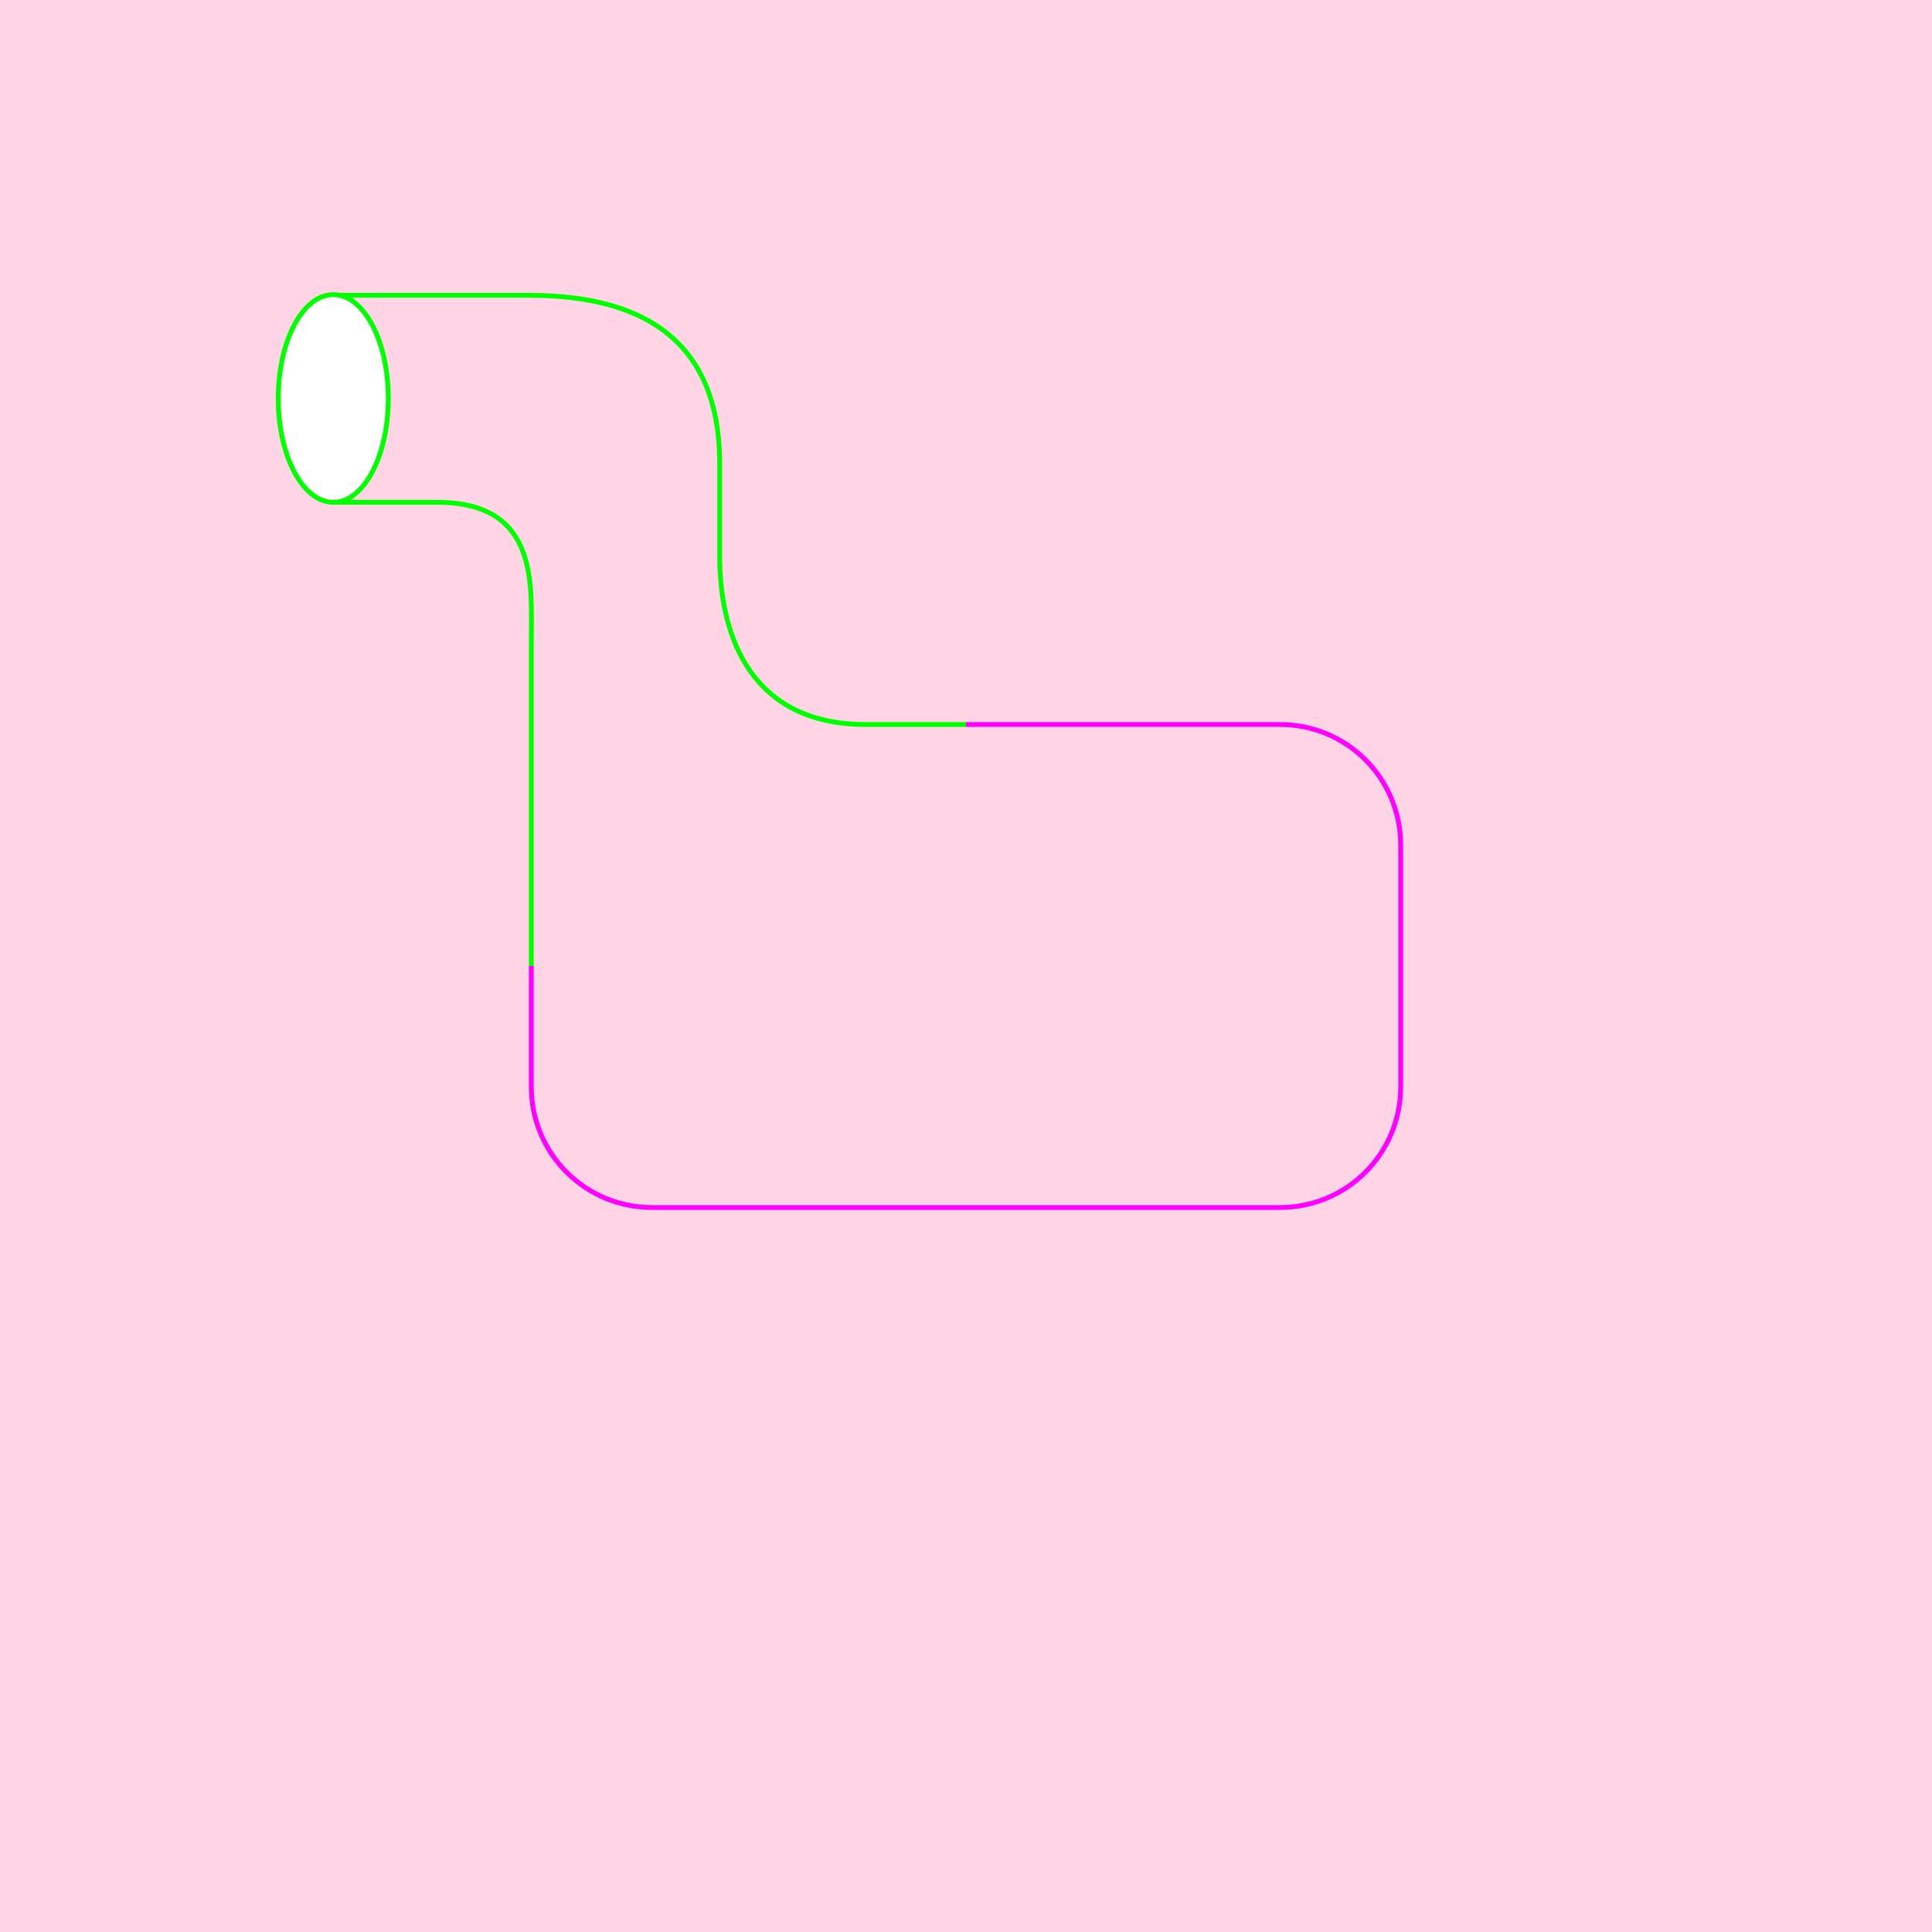
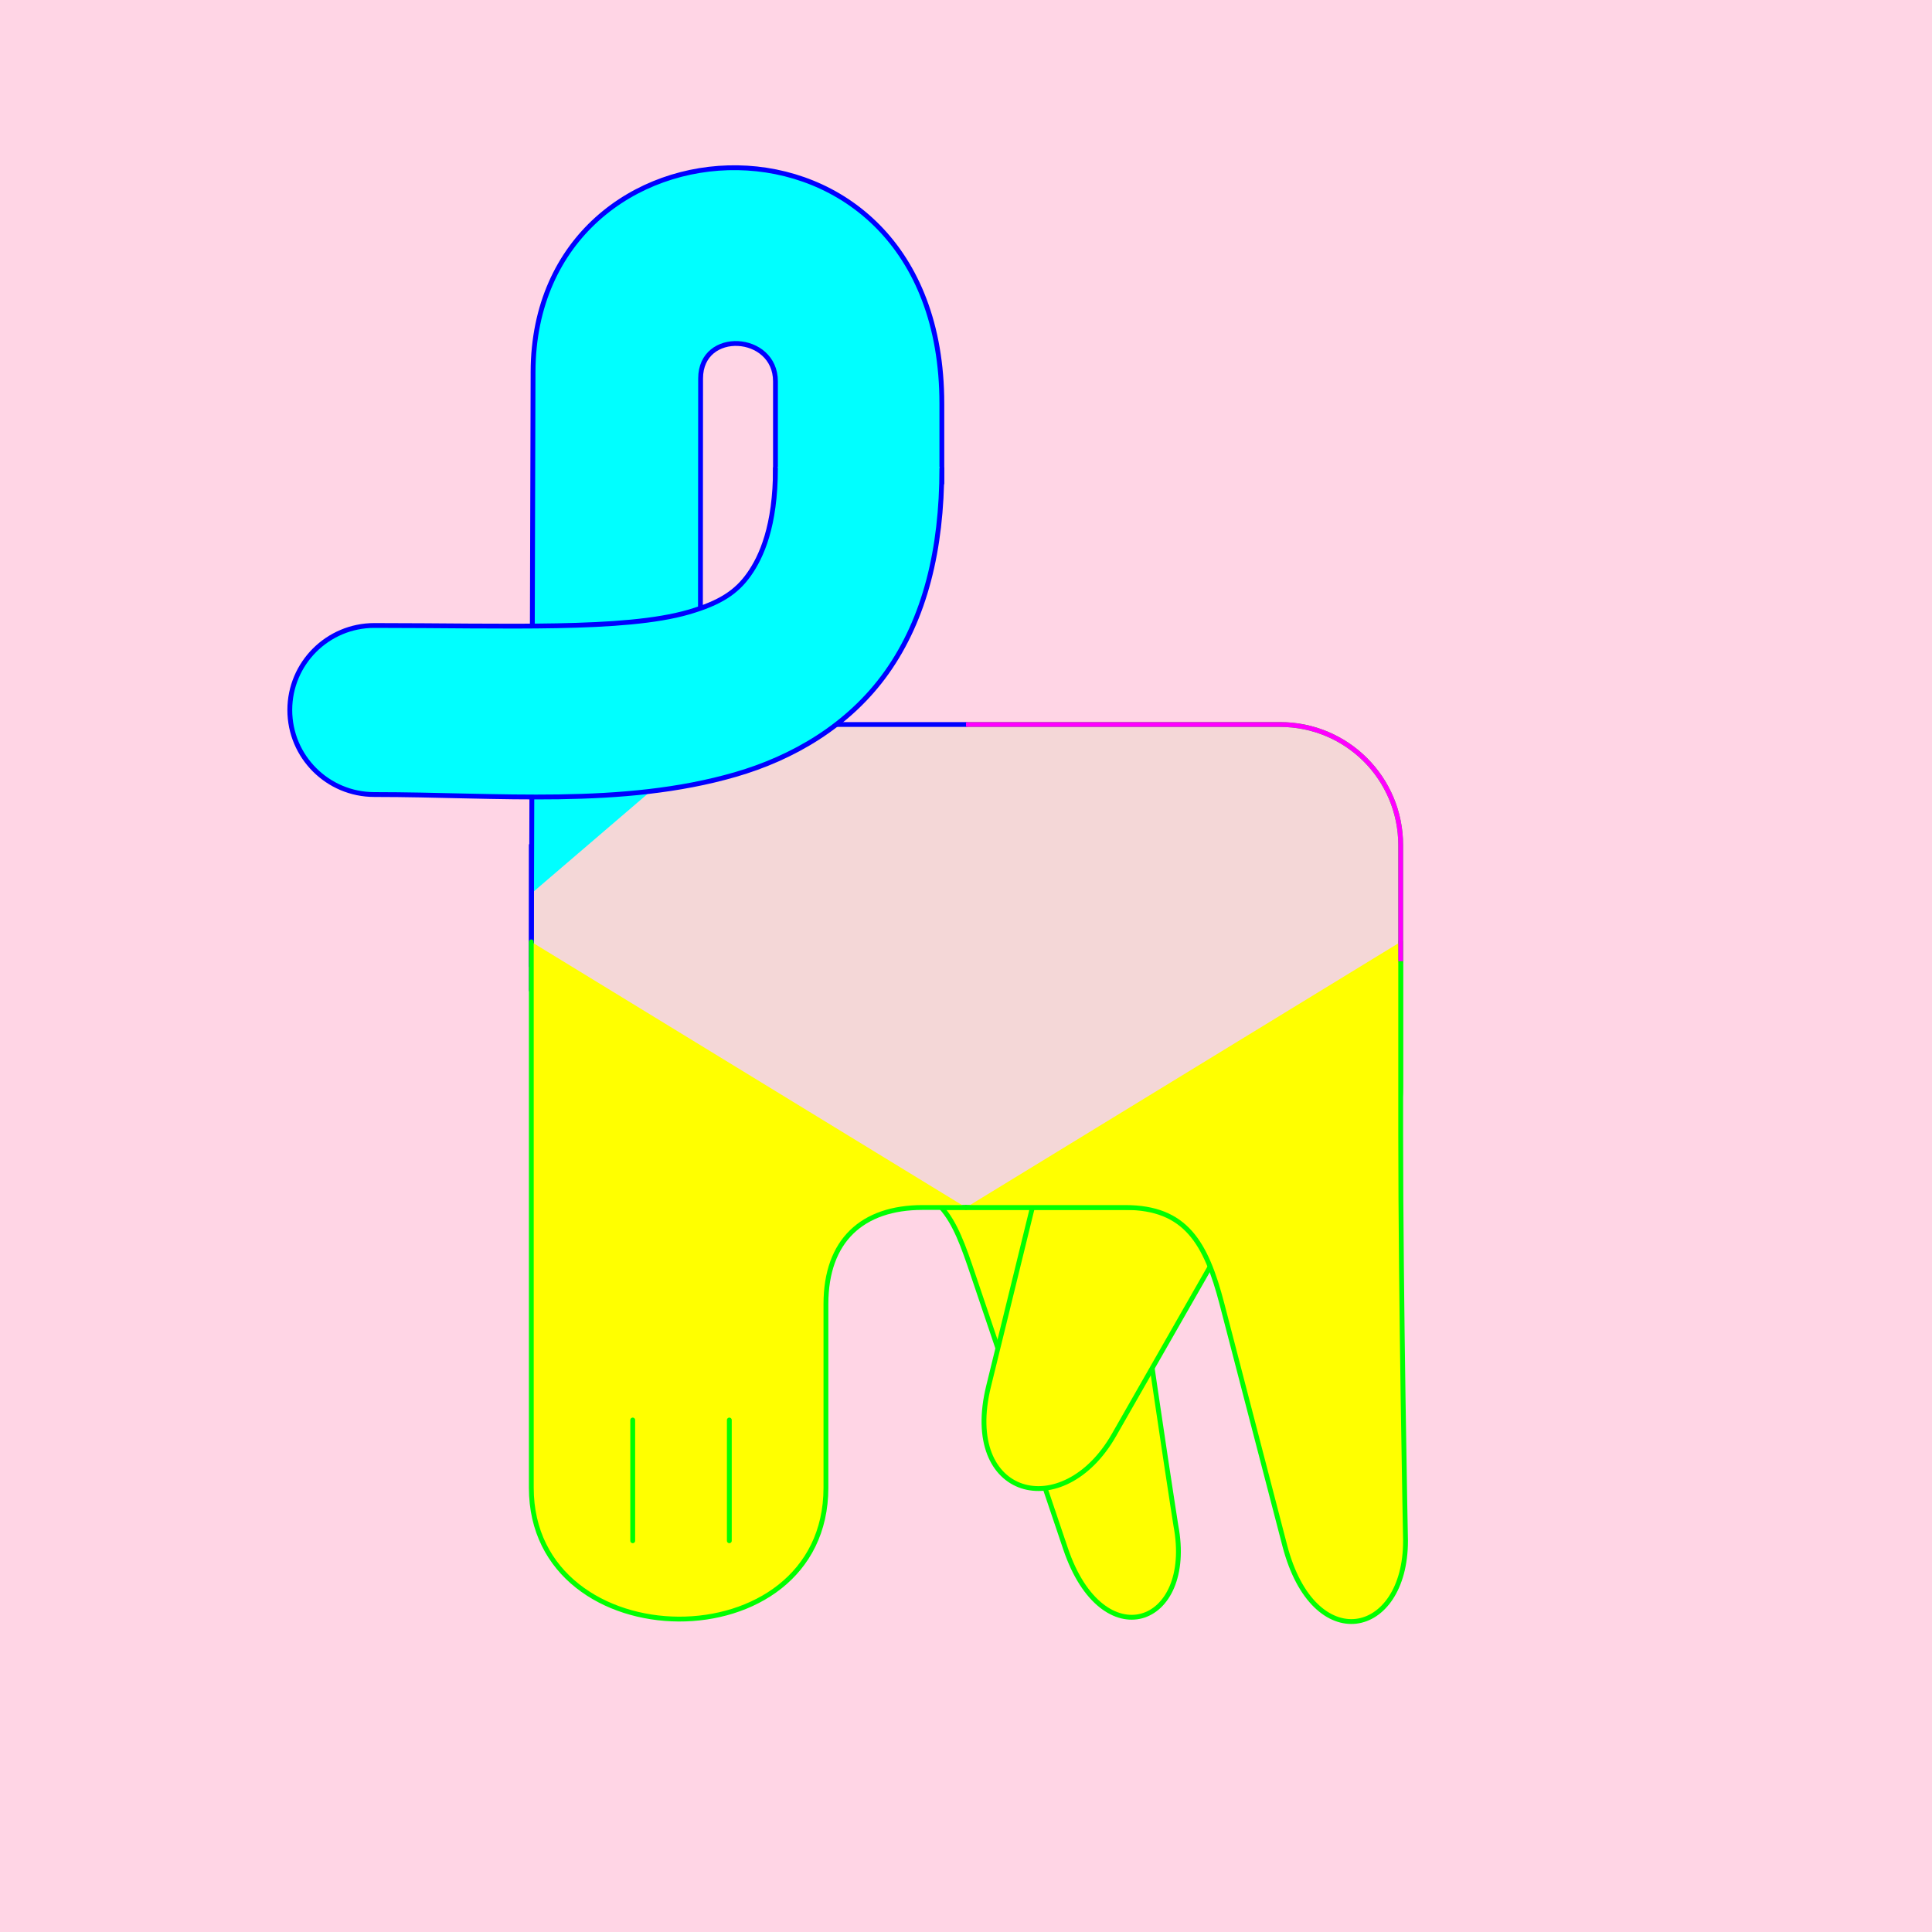
<svg xmlns="http://www.w3.org/2000/svg" style="display:inline" version="1.1" id="svg2902" height="400" width="400">
  <defs id="defs2904" />
  <g id="bg">
-     <path style="fill:#ffd5e5" d="M 400,400 400,0 0,0 0,400 z" id="bgrect" />
+     <path style="fill:#ffd5e5" d="M 400,400 V 0 H 0 v 400 z" id="bgrect" />
  </g>
  <g id="layer1" style="display:none" />
  <g id="layer2" style="display:none">
    <path style="display:inline;fill:none;fill-rule:evenodd;stroke:#ffaaaa;stroke-width:50;stroke-linecap:round;stroke-linejoin:miter;stroke-miterlimit:4;stroke-dasharray:none;stroke-opacity:1" d="m 134.5,155 v -50 c 0,-36.325 28.733,-50 50,-50 h 56" id="path1044-2" />
    <path style="display:inline;fill:none;fill-rule:evenodd;stroke:#ffff00;stroke-width:50;stroke-linecap:round;stroke-linejoin:miter;stroke-miterlimit:4;stroke-dasharray:none;stroke-opacity:1" d="M 134.5,185.531 V 85.326" id="path1044-5" />
    <path id="rect70" style="fill:none;stroke:#ff00ff;stroke-width:1px" d="m 135,150 h 130 c 13.85,0 25,11.15 25,25 v 50 c 0,13.85 -11.15,25 -25,25 H 135 c -13.85,0 -25,-11.15 -25,-25 v -50 c 0,-13.85 11.15,-25 25,-25 z" />
    <path id="path73" style="fill:none;stroke:#0000ff;stroke-width:1px;stroke-linecap:round" d="m 110,200 v -25 c 0,-13.85 11.15,-25 25,-25 h 65" />
    <rect style="color:#000000;display:inline;overflow:visible;fill:none;stroke:#00ff00;stroke-width:1;stroke-linecap:round;stroke-linejoin:bevel" id="rect993-5" width="49" height="49" x="110" y="120" rx="16.761" ry="16.761" />
    <path style="display:inline;fill:none;fill-rule:evenodd;stroke:#00ffff;stroke-width:35;stroke-linecap:round;stroke-linejoin:miter;stroke-miterlimit:4;stroke-dasharray:none;stroke-opacity:1" d="M 127.5,205 V 95 c 0,-35.603 50,-35.317 50,0 v 60" id="path1044-6-2" />
+     <path style="display:inline;fill:none;fill-rule:evenodd;stroke:#ffff00;stroke-width:20;stroke-linecap:round;stroke-linejoin:round;stroke-miterlimit:4;stroke-dasharray:none;stroke-opacity:1" d="m -13.211,170.696 c -37.11,-110.675 -114.782,-96.621 -106.646,-48.212 9.052,53.86 124.209,4.931 124.209,4.931" id="path954-7" />
+     <path style="display:inline;fill:none;fill-rule:evenodd;stroke:#00ffff;stroke-width:35;stroke-linecap:round;stroke-linejoin:miter;stroke-miterlimit:4;stroke-dasharray:none;stroke-opacity:1" d="M -82.5,205 V 81 c 0,-35.603 50,-35.317 50,0 v 16 c 0,57.455 -46.935,50 -100,50" id="path1141" />
+   </g>
+   <g id="layer10" style="display:none">
+     <path id="path1378" style="display:inline;fill:#ffff00;stroke:none;stroke-width:1px;stroke-linecap:round" d="m 163.25,250 c 12.472,0 16.382,7.347 20,20 l 15,52.457 c 5.631,19.693 26.842,14.772 26,-3 l -4,-84.457 z" />
+     <path id="rect70-3-2-2-0" style="display:inline;fill:none;stroke:#00ff00;stroke-width:1px;stroke-linecap:round" d="m 163.25,250 c 12.472,0 16.382,7.347 20,20 l 15,52.457 c 5.631,19.693 26.842,14.772 26,-3 l -4,-84.457" />
+   </g>
+   <g id="g1364" style="display:none">
+     <path id="path1360" style="display:inline;fill:#ffff00;stroke:none;stroke-width:1px;stroke-linecap:round" d="m 126.049,251.382 c -10.801,-6.236 -17.834,-1.8 -27.321,7.321 l -40.222,38.667 c -17.216,16.55 -37.871,-5.703 -23.115,-20.964 0,0 102.605,-112.428 78.857,-88.68 v 0 z" />
+     <path id="path1362" style="display:inline;fill:none;stroke:#00ff00;stroke-width:1px;stroke-linecap:round" d="m 126.049,251.382 c -10.801,-6.236 -17.834,-1.8 -27.321,7.321 l -40.222,38.667 c -17.216,16.55 -37.871,-5.703 -23.115,-20.964 0,0 59.669,-62.797 78.857,-88.68" />
+   </g>
+   <g id="g1372" style="display:inline">
+     <path id="path1376" style="display:inline;fill:#ffff00;stroke:none;stroke-width:1px;stroke-linecap:round" d="m 183.436,245.139 c 12.451,0.721 14.599,8.656 18.81,21.123 l 18.374,54.405 c 7.641,22.625 26.779,16.036 22.831,-4.823 0,0 -13.37,-85.25 -15.189,-117.418 z" />
+     <path id="path1370" style="display:inline;fill:none;stroke:#00ff00;stroke-width:1px;stroke-linecap:round" d="m 183.436,245.139 c 12.451,0.721 14.599,8.656 18.81,21.123 l 18.374,54.405 c 7.641,22.625 26.779,16.036 22.831,-4.823 0,0 -13.37,-85.25 -15.189,-117.418" />
+   </g>
+   <g id="g1385" style="display:none">
+     <path id="path1381" style="display:inline;fill:#ffff00;stroke:none;stroke-width:1px;stroke-linecap:round" d="m 256.604,243.339 c 10.794,-6.247 16.953,-0.804 27.328,7.291 l 45.274,35.324 c 18.828,14.69 31.185,-1.342 16.412,-16.587 0,0 -58.066,-63.834 -77.281,-89.696 z" />
+     <path id="path1383" style="display:inline;fill:none;stroke:#00ff00;stroke-width:1px;stroke-linecap:round" d="m 256.604,243.339 c 10.794,-6.247 16.953,-0.804 27.328,7.291 l 45.274,35.324 c 18.828,14.69 31.185,-1.342 16.412,-16.587 0,0 -58.066,-63.834 -77.281,-89.696" />
+   </g>
+   <g id="g1391" style="display:inline">
+     <path id="path1393" style="display:inline;fill:#ffff00;stroke:none;stroke-width:1px;stroke-linecap:round" d="m 230.781,180.47 -26.105,106.529 c -5.684,23.194 15.433,28.536 25.962,10.102 l 57.308,-100.335 z" />
+     <path id="path1389" style="display:inline;fill:none;stroke:#00ff00;stroke-width:1px;stroke-linecap:round" d="m 230.781,180.47 -26.105,106.529 c -5.684,23.194 15.433,28.536 25.962,10.102 l 57.308,-100.335" />
  </g>
  <g id="layer3" style="display:inline">
-     <path id="rect70-3" style="display:inline;fill:none;stroke:#ff00ff;stroke-width:1px" d="m 200,150 h 65 c 13.85,0 25,11.15 25,25 v 50 c 0,13.85 -11.15,25 -25,25 H 135 c -13.85,0 -25,-11.15 -25,-25 v -25" />
+     <path id="path1355" style="display:inline;fill:#f4d7d7;stroke:none;stroke-width:1px" d="m 265,150 c 13.85,0 25,11.15 25,25 v 50 c 0,13.85 -11.15,25 -25,25 H 135 c -13.85,0 -25,-11.15 -25,-25 v -50 c 0,-13.85 11.15,-25 25,-25 z" />
+     <path id="rect70-3" style="display:inline;fill:none;stroke:#00ff00;stroke-width:1px" d="m 200,150 h 65 c 13.85,0 25,11.15 25,25 v 50 c 0,13.85 -11.15,25 -25,25 h -70" />
  </g>
  <g id="g1277" style="display:none">
    <path id="path1275" style="display:inline;fill:none;stroke:#0000ff;stroke-width:1px;stroke-linecap:round" d="m 110,200 v -25 c 0,-13.85 11.15,-25 25,-25 h 65" />
  </g>
  <g id="layer5" style="display:none">
    <path id="rect993-5-3" style="fill:none;stroke:#00ff00;stroke-width:1;stroke-linecap:round;stroke-linejoin:bevel" d="M 110,200 V 61.761 C 110,52.475 117.475,45 126.761,45 h 15.479 C 151.525,45 159,52.475 159,61.761 v 65.479 C 159,143.809 167.3,150 180,150 h 20" />
  </g>
  <g id="g1038" style="display:none">
    <path id="path1036" style="fill:none;stroke:#00ff00;stroke-width:1;stroke-linecap:round;stroke-linejoin:bevel" d="M 110,200 V 70 c 0,-34.88 49,-35.131 49,0 v 57.239 C 159,143.809 167.3,150 180,150 h 20" />
    <path id="path1040" style="color:#000000;overflow:visible;fill:none;stroke:#00ff00;stroke-width:1;stroke-linecap:round;stroke-linejoin:bevel" d="M 148.5,68.5 A 7,7 0 0 1 141.5,75.5 7,7 0 0 1 134.5,68.5 a 7,7 0 0 1 7,-7 7,7 0 0 1 7,7 z" />
  </g>
  <g id="layer6" style="display:none">
    <path id="path1157" style="color:#000000;display:inline;overflow:visible;fill:none;stroke:#00ffff;stroke-width:1;stroke-linecap:round;stroke-linejoin:bevel" d="M 173.5,149 182,130.219 191.5,150" />
    <path id="path1155" style="color:#000000;display:inline;overflow:visible;fill:none;stroke:#00ffff;stroke-width:1;stroke-linecap:round;stroke-linejoin:bevel" d="M 203.5,93.5 194,113 184.5,93.5" />
    <path style="fill:none;stroke:#00ff00;stroke-width:1px;stroke-linecap:round" d="M 110,200 V 118 C 110,93.246 121.137,72.206 136.305,59.939 151.472,47.673 169.008,43 185,43 h 26 c 13.807,0 25,11.193 25,25 0,13.807 -11.193,25 -25,25 h -26 c -18.002,0 -25.5,11.721 -25.5,25 v 9 c 0,16.57 8.3,23 21,23 h 20" id="path1044" />
    <path id="path1040-1" style="color:#000000;display:inline;overflow:visible;fill:none;stroke:#00ff00;stroke-width:1;stroke-linecap:round;stroke-linejoin:bevel" d="M 208.5,68.5 A 7,7 0 0 1 201.5,75.5 7,7 0 0 1 194.5,68.5 a 7,7 0 0 1 7,-7 7,7 0 0 1 7,7 z" />
  </g>
  <g id="g1167" style="display:none">
    <path id="path1171" style="color:#000000;display:inline;overflow:visible;fill:none;stroke:#00ffff;stroke-width:1;stroke-linecap:round;stroke-linejoin:miter;stroke-miterlimit:4;stroke-dasharray:none" d="M 178.5,114.5 169,134 159.5,114.5" />
    <path id="path1169" style="color:#000000;display:inline;overflow:visible;fill:none;stroke:#00ffff;stroke-width:1;stroke-linecap:round;stroke-linejoin:miter" d="M 189.5,149.719 180,130.219 170.5,149.719" />
    <path id="path1161" style="color:#000000;display:inline;overflow:visible;fill:none;stroke:#00ffff;stroke-width:1;stroke-linecap:round;stroke-linejoin:miter;stroke-miterlimit:4;stroke-dasharray:none" d="M 201.5,114.5 192,134 182.5,114.5" />
    <path style="fill:none;stroke:#0000ff;stroke-width:1px;stroke-linecap:round" d="m 110,200 v -81 c 0,-25.968 19.045,-35 36,-35 h 63 c 21.109,0 22.527,30 1,30 h -56 c -15.001,0 -14.5,10.211 -14.5,15 v 8 c 0,4.329 1.374,13 11,13 h 50" id="path1163" />
    <path id="path1165" style="color:#000000;display:inline;overflow:visible;fill:none;stroke:#00ff00;stroke-width:1;stroke-linecap:round;stroke-linejoin:bevel" d="m 163.5,96 a 4.5,4.5 0 0 1 -4.5,4.5 4.5,4.5 0 0 1 -4.5,-4.5 4.5,4.5 0 0 1 4.5,-4.5 4.5,4.5 0 0 1 4.5,4.5 z" />
  </g>
  <g id="g1444" style="display:none">
    <path style="display:inline;fill:none;stroke:#0000ff;stroke-width:1px;stroke-linecap:round" d="M 195.25,150 H 200" id="path1436" />
    <path style="fill:none;stroke:#00ff00;stroke-width:1px" d="m 145,150 v -26 c 0,-11.329 15,-11.665 15,0" id="path1438" />
    <path style="display:inline;fill:none;stroke:#0000ff;stroke-width:1px;stroke-linecap:round" d="m 143,150 h 16.75" id="path1440" />
    <path style="fill:none;stroke:#00ff00;stroke-width:1px" d="m 160,124 v 31 c 0,25.943 35,23.41 35,0 v -30 c 0,-59.15 -85,-57.818 -85,0 v 80" id="path1442" />
  </g>
  <g id="g1225" style="display:none">
    <path style="fill:none;stroke:#00ff00;stroke-width:1px" d="M 195,150 V 125" id="path1239" />
    <path style="fill:none;stroke:#00ff00;stroke-width:1px" d="m 160,124 v 26" id="path1237" />
    <path id="path1221" style="display:inline;fill:none;stroke:#0000ff;stroke-width:1px;stroke-linecap:round" d="M 145.25,150 H 200" />
    <path style="fill:none;stroke:#00ff00;stroke-width:1px;stroke-linecap:round" d="m 195,125 c 0,-59.15 -85,-57.818 -85,0 v 80" id="path1241" />
    <path style="fill:none;stroke:#00ff00;stroke-width:1px;stroke-linecap:round" d="m 145,156 v -32 c 0,-11.329 15,-11.665 15,0" id="path1223" />
  </g>
  <g id="g1253" style="display:none">
    <path style="fill:none;stroke:#00ff00;stroke-width:1px" d="M 195,150 V 105" id="path1243" />
    <path style="fill:none;stroke:#00ff00;stroke-width:1px" d="m 160,124 v 26" id="path1245" />
    <path id="path1247" style="display:inline;fill:none;stroke:#0000ff;stroke-width:1px;stroke-linecap:round" d="M 145.25,150 H 200" />
    <path style="fill:none;stroke:#00ff00;stroke-width:1px;stroke-linecap:round" d="m 195,105 c 0,-59.15 -85,-57.818 -85,0 v 100" id="path1249" />
    <path style="fill:none;stroke:#00ff00;stroke-width:1px;stroke-linecap:round" d="m 145,156 v -32 c 0,-11.329 15,-11.665 15,0" id="path1251" />
    <path id="path1165-0" style="color:#000000;display:inline;overflow:visible;fill:none;stroke:#00ff00;stroke-width:1;stroke-linecap:round;stroke-linejoin:bevel" d="m 154.5,92.5 a 12,12 0 0 1 -12,12 12,12 0 0 1 -12,-12 12,12 0 0 1 12,-12 12,12 0 0 1 12,12 z" />
  </g>
  <g id="layer4" style="display:none">
    <path id="path73-6" style="display:inline;fill:none;stroke:#0000ff;stroke-width:1px;stroke-linecap:round" d="m 110,200 v -50 h 90" />
    <path style="color:#000000;display:inline;overflow:visible;fill:#ffffff;stroke:#00ff00;stroke-width:1;stroke-linecap:round;stroke-linejoin:bevel" d="m 157.5,138 c 0,19.054 -15.446,34.5 -34.5,34.5 -19.054,1e-7 -34.5,-15.446 -34.5,-34.5 v -10 c 0,-19.054 15.446,-34.5 34.5,-34.5 19.054,-7e-8 34.5,15.446 34.5,34.5 z" id="path1165-9" />
    <path id="path1165-3" style="color:#000000;display:inline;overflow:visible;fill:none;stroke:#00ff00;stroke-width:1;stroke-linecap:round;stroke-linejoin:bevel" d="m 114.5,123 a 4.5,4.5 0 0 1 -4.5,4.5 4.5,4.5 0 0 1 -4.5,-4.5 4.5,4.5 0 0 1 4.5,-4.5 4.5,4.5 0 0 1 4.5,4.5 z" />
    <path id="path1323" style="color:#000000;display:inline;overflow:visible;fill:none;stroke:#00ff00;stroke-width:1;stroke-linecap:round;stroke-linejoin:bevel" d="m 140.5,123 a 4.5,4.5 0 0 1 -4.5,4.5 4.5,4.5 0 0 1 -4.5,-4.5 4.5,4.5 0 0 1 4.5,-4.5 4.5,4.5 0 0 1 4.5,4.5 z" />
    <path style="color:#000000;display:inline;overflow:visible;fill:none;stroke:#00ff00;stroke-width:1;stroke-linecap:round;stroke-linejoin:bevel" d="M 137.5,156 H 108.5" id="path1331" />
  </g>
  <g id="g1343" style="display:none">
    <path id="path1333" style="display:inline;fill:none;stroke:#0000ff;stroke-width:1px;stroke-linecap:round" d="m 110,200 v -59 l 21,9 h 69" />
    <path style="color:#000000;display:inline;overflow:visible;fill:#ffffff;stroke:#00ff00;stroke-width:1;stroke-linecap:round;stroke-linejoin:bevel" d="m 163.5,138 c 0,19.054 -15.446,34.5 -34.5,34.5 -19.054,1e-7 -34.5,-15.446 -34.5,-34.5 v -10 c 0,-19.054 15.446,-34.5 34.5,-34.5 19.054,-10e-8 34.5,15.446 34.5,34.5 z" id="path1335" />
    <path id="path1337" style="color:#000000;display:inline;overflow:visible;fill:none;stroke:#00ff00;stroke-width:1;stroke-linecap:round;stroke-linejoin:bevel" d="m 120.5,123 a 4.5,4.5 0 0 1 -4.5,4.5 4.5,4.5 0 0 1 -4.5,-4.5 4.5,4.5 0 0 1 4.5,-4.5 4.5,4.5 0 0 1 4.5,4.5 z" />
    <path id="path1339" style="color:#000000;display:inline;overflow:visible;fill:none;stroke:#00ff00;stroke-width:1;stroke-linecap:round;stroke-linejoin:bevel" d="m 146.5,123 a 4.5,4.5 0 0 1 -4.5,4.5 4.5,4.5 0 0 1 -4.5,-4.5 4.5,4.5 0 0 1 4.5,-4.5 4.5,4.5 0 0 1 4.5,4.5 z" />
    <path style="color:#000000;display:inline;overflow:visible;fill:none;stroke:#00ff00;stroke-width:1;stroke-linecap:round;stroke-linejoin:bevel" d="M 143.5,136 H 114.5" id="path1341" />
  </g>
  <g id="g1355" style="display:none">
    <path id="path1345" style="display:inline;fill:none;stroke:#0000ff;stroke-width:1px;stroke-linecap:round" d="M 110,200 V 141 L 75.25,133.25 160.5,85.5 171,150 h 29" />
  </g>
  <g id="g1359" style="display:none">
    <path id="path1357" style="display:inline;fill:none;stroke:#0000ff;stroke-width:1px;stroke-linecap:round" d="m 110,200 v -59 c 0,-19.805 -32.866,-10.72 -34.75,-17.75 -4.443,-16.582 79.728,-69.378 85.25,-37.75 5.345,30.615 8.247,64.5 34.5,64.5 h 5" />
  </g>
  <g id="g1363" style="display:none">
    <path id="path1361" style="display:inline;fill:none;stroke:#0000ff;stroke-width:1px;stroke-linecap:round" d="m 110,200 v -59 c 0,-25.752 -24.01,-20.51 -24.75,-27.75 l -0.594,-5.814 C 83.644,97.543 130.159,73.921 150.5,65.5 c 17.519,-2.47 26.864,57.993 33.583,76.838 C 185.817,147.203 189.609,150 195,150 h 5" />
  </g>
  <g id="g1367" style="display:none">
    <path id="path1365" style="display:inline;fill:none;stroke:#0000ff;stroke-width:1px;stroke-linecap:round" d="m 110,200 v -55 c 0,-15.363 -24.629,-13.559 -25.75,-20.75 l -0.594,-3.814 C 82.124,110.61 119.836,78.002 147.5,78.5 c 20.321,0.366 17.404,31.513 22.583,50.838 C 172.854,139.681 175.332,150 195,150 h 5" />
  </g>
  <g id="g1382" style="display:none">
    <path id="path1380" style="fill:none;stroke:#00ff00;stroke-width:1;stroke-linecap:round;stroke-linejoin:bevel" d="M 110,200 V 81.761 m 49,0 v 45.479 C 159,143.809 167.3,150 180,150 h 20" />
    <path style="color:#000000;display:inline;overflow:visible;fill:#ffffff;stroke:#00ff00;stroke-width:1;stroke-linecap:round;stroke-linejoin:bevel" d="m 169,85.929 c 0,19.054 -15.446,34.5 -34.5,34.5 -19.054,1e-7 -34.5,-15.446 -34.5,-34.5 v -1 c 0,-19.054 15.446,-34.5 34.5,-34.5 19.054,-1e-7 34.5,15.446 34.5,34.5 z" id="path1406" />
  </g>
  <g id="g1412" style="display:none">
    <path id="path1337-0" style="color:#000000;display:inline;overflow:visible;fill:none;stroke:#0000ff;stroke-width:1;stroke-linecap:round;stroke-linejoin:bevel" d="m 137.5,68 c 0,-6.191 9,-5.887 9,0" />
    <path id="path1408" style="fill:none;stroke:#00ff00;stroke-width:1;stroke-linecap:round;stroke-linejoin:bevel" d="m 110,200 v -98.239 c 0,-44.005 64,-46.198 64,0 v 25.479 C 174,143.809 182.3,150 195,150 h 5" />
  </g>
  <g id="g1069" style="display:none">
    <path style="fill:none;stroke:#00ff00;stroke-width:1px" d="m 110,200 v -80 c 0,-11.846 1.722,-29 -19.5,-29 h -21 m 0,-42.863 h 39 c 27.345,0 44.5,14.954 44.5,43.863 v 23 c 0,17.842 7.236,35 30.25,35 H 200" id="path1465" />
    <path style="color:#000000;display:inline;overflow:visible;fill:#ffffff;stroke:#00ff00;stroke-width:1;stroke-linecap:round;stroke-linejoin:bevel" d="m 69,91 c -11.874,7e-8 -21.5,-9.488 -21.5,-21.5 0,-12.012 9.626,-21.5 21.5,-21.5 11.874,-6e-8 21.5,9.488 21.5,21.5 0,12.012 -9.626,21.5 -21.5,21.5 z" id="path1406-6" />
  </g>
-   <g id="g1493" style="display:inline">
+   <g id="g1493" style="display:none">
    <path style="fill:none;stroke:#00ff00;stroke-width:1px" d="m 110,200 v -67 c 0,-11.846 1.722,-29 -19.5,-29 h -21 m 0,-42.863 h 40 c 29.56,0 39.5,14.652 39.5,34.863 v 19 c 0,17.842 7.236,35 30.25,35 H 200" id="path1489" />
    <path style="color:#000000;display:inline;overflow:visible;fill:#ffffff;stroke:#00ff00;stroke-width:1;stroke-linecap:round;stroke-linejoin:bevel" d="m 69,104 c -6.292,1e-7 -11.393,-9.488 -11.393,-21.5 0,-12.012 5.101,-21.5 11.393,-21.5 6.292,-6e-8 11.393,9.488 11.393,21.5 0,12.012 -5.101,21.5 -11.393,21.5 z" id="path1491" />
  </g>
+   <g id="layer7" style="display:none">
+     <path style="fill:#ffff00;stroke:none;stroke-width:1px;stroke-linecap:round;stroke-linejoin:round" d="M 190,150 C 157.202,150 125.171,66.734 59.896,66.734 34.375,92.256 40.301,95.416 61.996,117.111 75.31,119.887 110,140.017 110,160.88 V 200 Z" id="path1009" />
+     <path style="fill:none;stroke:#00ff00;stroke-width:1px;stroke-linecap:round;stroke-linejoin:round" d="M 61.996,117.111 C 75.31,119.887 110,140.017 110,160.88 V 200" id="path985" />
+     <path style="fill:none;stroke:#00ff00;stroke-width:1px;stroke-linecap:round;stroke-linejoin:round" d="M 59.896,66.734 C 125.171,66.734 157.202,150 190,150 h 10" id="path963" />
+     <path style="fill:#ffff00;stroke:#00ff00;stroke-width:1px;stroke-linecap:round;stroke-linejoin:round" d="m 59.896,66.734 c -61.82,-0.116 -70.835,95.601 -13.395,108.244 20.233,4.453 38.484,-0.896 55.572,-7.008 34.176,-12.224 64.771,-32.869 64.771,-32.869 11.513,-7.622 14.667,-23.134 7.045,-34.646 -4.66,-7.04 -12.559,-11.252 -21.002,-11.199 -4.854,0.031 -9.595,1.474 -13.643,4.154 0,0 -28.109,18.218 -54.01,27.482 -12.951,4.632 -23.119,7.761 -28.408,5.164 -5.629,-2.764 -1.156,-10.329 5.168,-8.945" id="path983" />
+   </g>
+   <g id="g1019" style="display:none">
+     <path style="display:inline;fill:#ffff00;stroke:none;stroke-width:1;stroke-linecap:round;stroke-linejoin:bevel" d="m 190,150 c -14.609,0 -22.863,-8.327 -31,-22.761 L 139,91.761 C 115.125,49.407 68.801,54.72 56.827,88.823 52.043,99.83 50.443,115.07 55.914,130.607 c 5.471,15.537 22.02,30.211 42.982,31.588 L 101.52,122.281 C 91.896,121.804 90.693,110.658 98.796,107.336 111.035,102.317 110,131.613 110,161.761 V 200 Z" id="path1098" />
+     <path style="color:#000000;font-style:normal;font-variant:normal;font-weight:normal;font-stretch:normal;font-size:medium;line-height:normal;font-family:sans-serif;font-variant-ligatures:normal;font-variant-position:normal;font-variant-caps:normal;font-variant-numeric:normal;font-variant-alternates:normal;font-variant-east-asian:normal;font-feature-settings:normal;font-variation-settings:normal;text-indent:0;text-align:start;text-decoration:none;text-decoration-line:none;text-decoration-style:solid;text-decoration-color:#000000;letter-spacing:normal;word-spacing:normal;text-transform:none;writing-mode:lr-tb;direction:ltr;text-orientation:mixed;dominant-baseline:auto;baseline-shift:baseline;text-anchor:start;white-space:normal;shape-padding:0;shape-margin:0;inline-size:0;clip-rule:nonzero;display:inline;overflow:visible;visibility:visible;opacity:1;isolation:auto;mix-blend-mode:normal;color-interpolation:sRGB;color-interpolation-filters:linearRGB;solid-color:#000000;solid-opacity:1;vector-effect:none;fill:none;fill-opacity:1;fill-rule:evenodd;stroke:#00ff00;stroke-linecap:round;stroke-linejoin:round;stroke-miterlimit:4;stroke-dasharray:none;stroke-dashoffset:0;stroke-opacity:1;color-rendering:auto;image-rendering:auto;shape-rendering:auto;text-rendering:auto;enable-background:accumulate;stop-color:#000000;stop-opacity:1" d="m 57.664,86.744 c -5.621,13.086 -7.221,28.326 -1.75,43.863 5.471,15.537 22.02,30.211 42.982,31.588 20.963,1.377 44.657,-6.655 75.557,-25.486 9.432,-5.748 12.418,-18.054 6.67,-27.486 -5.748,-9.432 -18.054,-12.418 -27.486,-6.67 -27.066,16.495 -44.619,20.101 -52.117,19.729 C 91.896,121.804 90.693,110.658 98.796,107.336 111.035,102.317 110,131.613 110,161.761 V 200" id="path1086" />
+     <path style="display:inline;fill:none;stroke:#00ff00;stroke-width:1;stroke-linecap:round;stroke-linejoin:bevel" d="m 200,150 h -10 c -14.609,0 -22.863,-8.327 -31,-22.761 L 139,91.761 C 115.125,49.407 68.801,54.72 55.99,90.902" id="path1067" />
+     <path style="color:#000000;font-style:normal;font-variant:normal;font-weight:normal;font-stretch:normal;font-size:medium;line-height:normal;font-family:sans-serif;font-variant-ligatures:normal;font-variant-position:normal;font-variant-caps:normal;font-variant-numeric:normal;font-variant-alternates:normal;font-variant-east-asian:normal;font-feature-settings:normal;font-variation-settings:normal;text-indent:0;text-align:start;text-decoration:none;text-decoration-line:none;text-decoration-style:solid;text-decoration-color:#000000;letter-spacing:normal;word-spacing:normal;text-transform:none;writing-mode:lr-tb;direction:ltr;text-orientation:mixed;dominant-baseline:auto;baseline-shift:baseline;text-anchor:start;white-space:normal;shape-padding:0;shape-margin:0;inline-size:0;clip-rule:nonzero;display:inline;overflow:visible;visibility:visible;opacity:1;isolation:auto;mix-blend-mode:normal;color-interpolation:sRGB;color-interpolation-filters:linearRGB;solid-color:#000000;solid-opacity:1;vector-effect:none;fill:#ffff00;fill-opacity:1;fill-rule:evenodd;stroke:none;stroke-linecap:round;stroke-linejoin:round;stroke-miterlimit:4;stroke-dasharray:none;stroke-dashoffset:0;stroke-opacity:1;color-rendering:auto;image-rendering:auto;shape-rendering:auto;text-rendering:auto;enable-background:accumulate;stop-color:#000000;stop-opacity:1" d="m 55.914,130.607 c 5.471,15.537 22.02,30.211 42.982,31.588 20.963,1.377 44.657,-6.655 75.557,-25.486 9.432,-5.748 12.418,-18.054 6.67,-27.486 -5.748,-9.432 -18.054,-12.418 -27.486,-6.67 -20.225,12.326 -35.139,17.44 -44.514,19.093 z" id="path954-7-5" />
+     <path style="color:#000000;font-style:normal;font-variant:normal;font-weight:normal;font-stretch:normal;font-size:medium;line-height:normal;font-family:sans-serif;font-variant-ligatures:normal;font-variant-position:normal;font-variant-caps:normal;font-variant-numeric:normal;font-variant-alternates:normal;font-variant-east-asian:normal;font-feature-settings:normal;font-variation-settings:normal;text-indent:0;text-align:start;text-decoration:none;text-decoration-line:none;text-decoration-style:solid;text-decoration-color:#000000;letter-spacing:normal;word-spacing:normal;text-transform:none;writing-mode:lr-tb;direction:ltr;text-orientation:mixed;dominant-baseline:auto;baseline-shift:baseline;text-anchor:start;white-space:normal;shape-padding:0;shape-margin:0;inline-size:0;clip-rule:nonzero;display:inline;overflow:visible;visibility:visible;opacity:1;isolation:auto;mix-blend-mode:normal;color-interpolation:sRGB;color-interpolation-filters:linearRGB;solid-color:#000000;solid-opacity:1;vector-effect:none;fill:none;fill-opacity:1;fill-rule:evenodd;stroke:#00ff00;stroke-linecap:round;stroke-linejoin:round;stroke-miterlimit:4;stroke-dasharray:none;stroke-dashoffset:0;stroke-opacity:1;color-rendering:auto;image-rendering:auto;shape-rendering:auto;text-rendering:auto;enable-background:accumulate;stop-color:#000000;stop-opacity:1" d="m 57.664,86.744 c -5.621,13.086 -7.221,28.326 -1.75,43.863 5.471,15.537 22.02,30.211 42.982,31.588 20.963,1.377 44.657,-6.655 75.557,-25.486 9.432,-5.748 12.418,-18.054 6.67,-27.486 -5.748,-9.432 -18.054,-12.418 -27.486,-6.67 -27.066,16.495 -44.626,20.221 -52.117,19.729" id="path1084" />
+   </g>
+   <g id="layer8" style="display:inline">
+     <path id="path1275-6" style="display:inline;fill:none;stroke:#0000ff;stroke-width:1px;stroke-linecap:round" d="m 110,200 v -25 m 55,-25 h 35" />
+     <path id="path1162" style="fill:#00ffff;stroke:none;stroke-width:1px;stroke-linecap:round;stroke-linejoin:miter" d="M 160.551,101.374 V 78.951 c 0,-9.849 -15.494,-10.818 -15.498,-0.598 L 145,155 110,185 110.364,76.997 c 0.187,-55.548 84.636,-59.364 84.636,6.588 v 16.435 z" />
+     <path id="path1044-6-2-5" style="fill:none;stroke:#0000ff;stroke-width:1px;stroke-linecap:round;stroke-linejoin:miter" d="M 160.551,101.374 V 78.951 c 0,-9.849 -15.491,-10.818 -15.498,-0.598 L 145,155 m -35,50 0.364,-128.003 c 0.158,-55.548 84.636,-59.364 84.636,6.588 v 16.435" />
+     <path style="fill:#00ffff;stroke:none;stroke-width:1px;stroke-linecap:round;stroke-linejoin:miter" d="m 160.548,96.974 c 0,11.981 -2.918,18.331 -5.489,21.959 -2.571,3.629 -5.906,5.886 -12.527,7.803 C 129.289,130.571 104.852,129.5 77.5,129.5 67.835,129.5 60,137.335 60,147 c 0,9.665 7.835,17.5 17.5,17.5 25.713,0 51.275,2.657 74.766,-4.145 11.746,-3.401 23.464,-10.055 31.352,-21.188 C 191.505,128.035 195,113.746 195,97 L 177.774,86.987 Z" id="path1160" />
+     <path style="fill:none;stroke:#0000ff;stroke-width:1px;stroke-linecap:round;stroke-linejoin:miter" d="m 160.548,96.974 c 0,11.981 -2.918,18.331 -5.489,21.959 -2.571,3.629 -5.906,5.886 -12.527,7.803 C 129.289,130.571 104.852,129.5 77.5,129.5 67.835,129.5 60,137.335 60,147 c 0,9.665 7.835,17.5 17.5,17.5 25.713,0 51.275,2.657 74.766,-4.145 11.746,-3.401 23.464,-10.055 31.352,-21.188 C 191.505,128.035 195,113.746 195,97" id="path1149" />
+   </g>
+   <g id="g1290" style="display:none">
+     <path id="path1286" style="display:inline;fill:#ffff00;stroke:none;stroke-width:1px" d="m 165,250 c -12.472,0 -20,6.84 -20,20 v 45 c 0,26.207 -35,26.095 -35,0 V 204" />
+     <path id="path1288" style="display:inline;fill:none;stroke:#00ff00;stroke-width:1px;stroke-linecap:round" d="m 200,250 h -35 c -12.472,0 -20,6.84 -20,20 v 45 c 0,26.207 -35,26.095 -35,0 V 195" />
+   </g>
+   <g id="g1236" style="display:none">
+     <path id="path1274" style="display:inline;fill:#ffff00;stroke:none;stroke-width:1px;stroke-linecap:round" d="m 165,250 c -12.472,0 -15.276,7.717 -20,20 l -20,52 c -8.573,22.289 -31.149,13.595 -26,-7 0,0 11,-46.415 11,-80 v -40 z" />
+     <path id="rect70-3-2-2" style="display:inline;fill:none;stroke:#00ff00;stroke-width:1px;stroke-linecap:round" d="m 200,250 h -35 c -12.472,0 -15.276,7.717 -20,20 l -20,52 c -8.573,22.289 -31.149,13.595 -26,-7 0,0 11,-46.415 11,-80 v -40" />
+   </g>
+   <g id="g1280" style="display:inline">
+     <path id="path1366" style="display:inline;fill:#ffff00;stroke:none;stroke-width:1px;stroke-linecap:round" d="m 200,250 h -9 c -12.472,0 -20,6.84 -20,20 v 38 c 0,36.588 -61,35.982 -61,0 V 195 Z" />
+     <path id="path1278" style="display:inline;fill:none;stroke:#00ff00;stroke-width:1px;stroke-linecap:round" d="m 200,250 h -9 c -12.472,0 -20,6.84 -20,20 v 38 c 0,36.588 -61,35.982 -61,0 V 195" />
+     <path id="path1282" style="display:inline;fill:none;stroke:#00ff00;stroke-width:1px;stroke-linecap:round" d="m 131,294 v 25" />
+     <path id="path1284" style="display:inline;fill:none;stroke:#00ff00;stroke-width:1px;stroke-linecap:round" d="m 151,294 v 25" />
+   </g>
+   <g id="layer9" style="display:none">
+     <path id="path1230" style="display:inline;fill:#ffff00;stroke:none;stroke-width:1px" d="m 235,250 c 12.472,0 20,6.84 20,20 v 45 c 0,26.207 35,26.095 35,0 V 204" />
+     <path id="rect70-3-2" style="display:inline;fill:none;stroke:#00ff00;stroke-width:1px;stroke-linecap:round" d="m 200,250 h 35 c 12.472,0 20,6.84 20,20 v 45 c 0,26.207 35,26.095 35,0 V 195" />
+   </g>
+   <g id="g1296" style="display:inline">
+     <path id="path1374" style="display:inline;fill:#ffff00;stroke:none;stroke-width:1px;stroke-linecap:round" d="m 200,250 h 33 c 12.472,0 16.689,7.264 20,20 l 13,50 c 6.009,23.112 25,19.003 25,-1 0,0 -1,-50.415 -1,-84 v -40 z" />
+     <path id="path1294" style="display:inline;fill:none;stroke:#00ff00;stroke-width:1px;stroke-linecap:round" d="m 200,250 h 33 c 12.472,0 16.689,7.264 20,20 l 13,50 c 6.009,23.112 25,19.003 25,-1 0,0 -1,-50.415 -1,-84 v -40" />
+   </g>
+   <g id="g1300" style="display:inline">
+     <path id="path1298" style="display:inline;fill:none;stroke:#ff00ff;stroke-width:1px" d="m 200,150 h 65 c 13.85,0 25,11.15 25,25 v 24" />
+   </g>
</svg>
